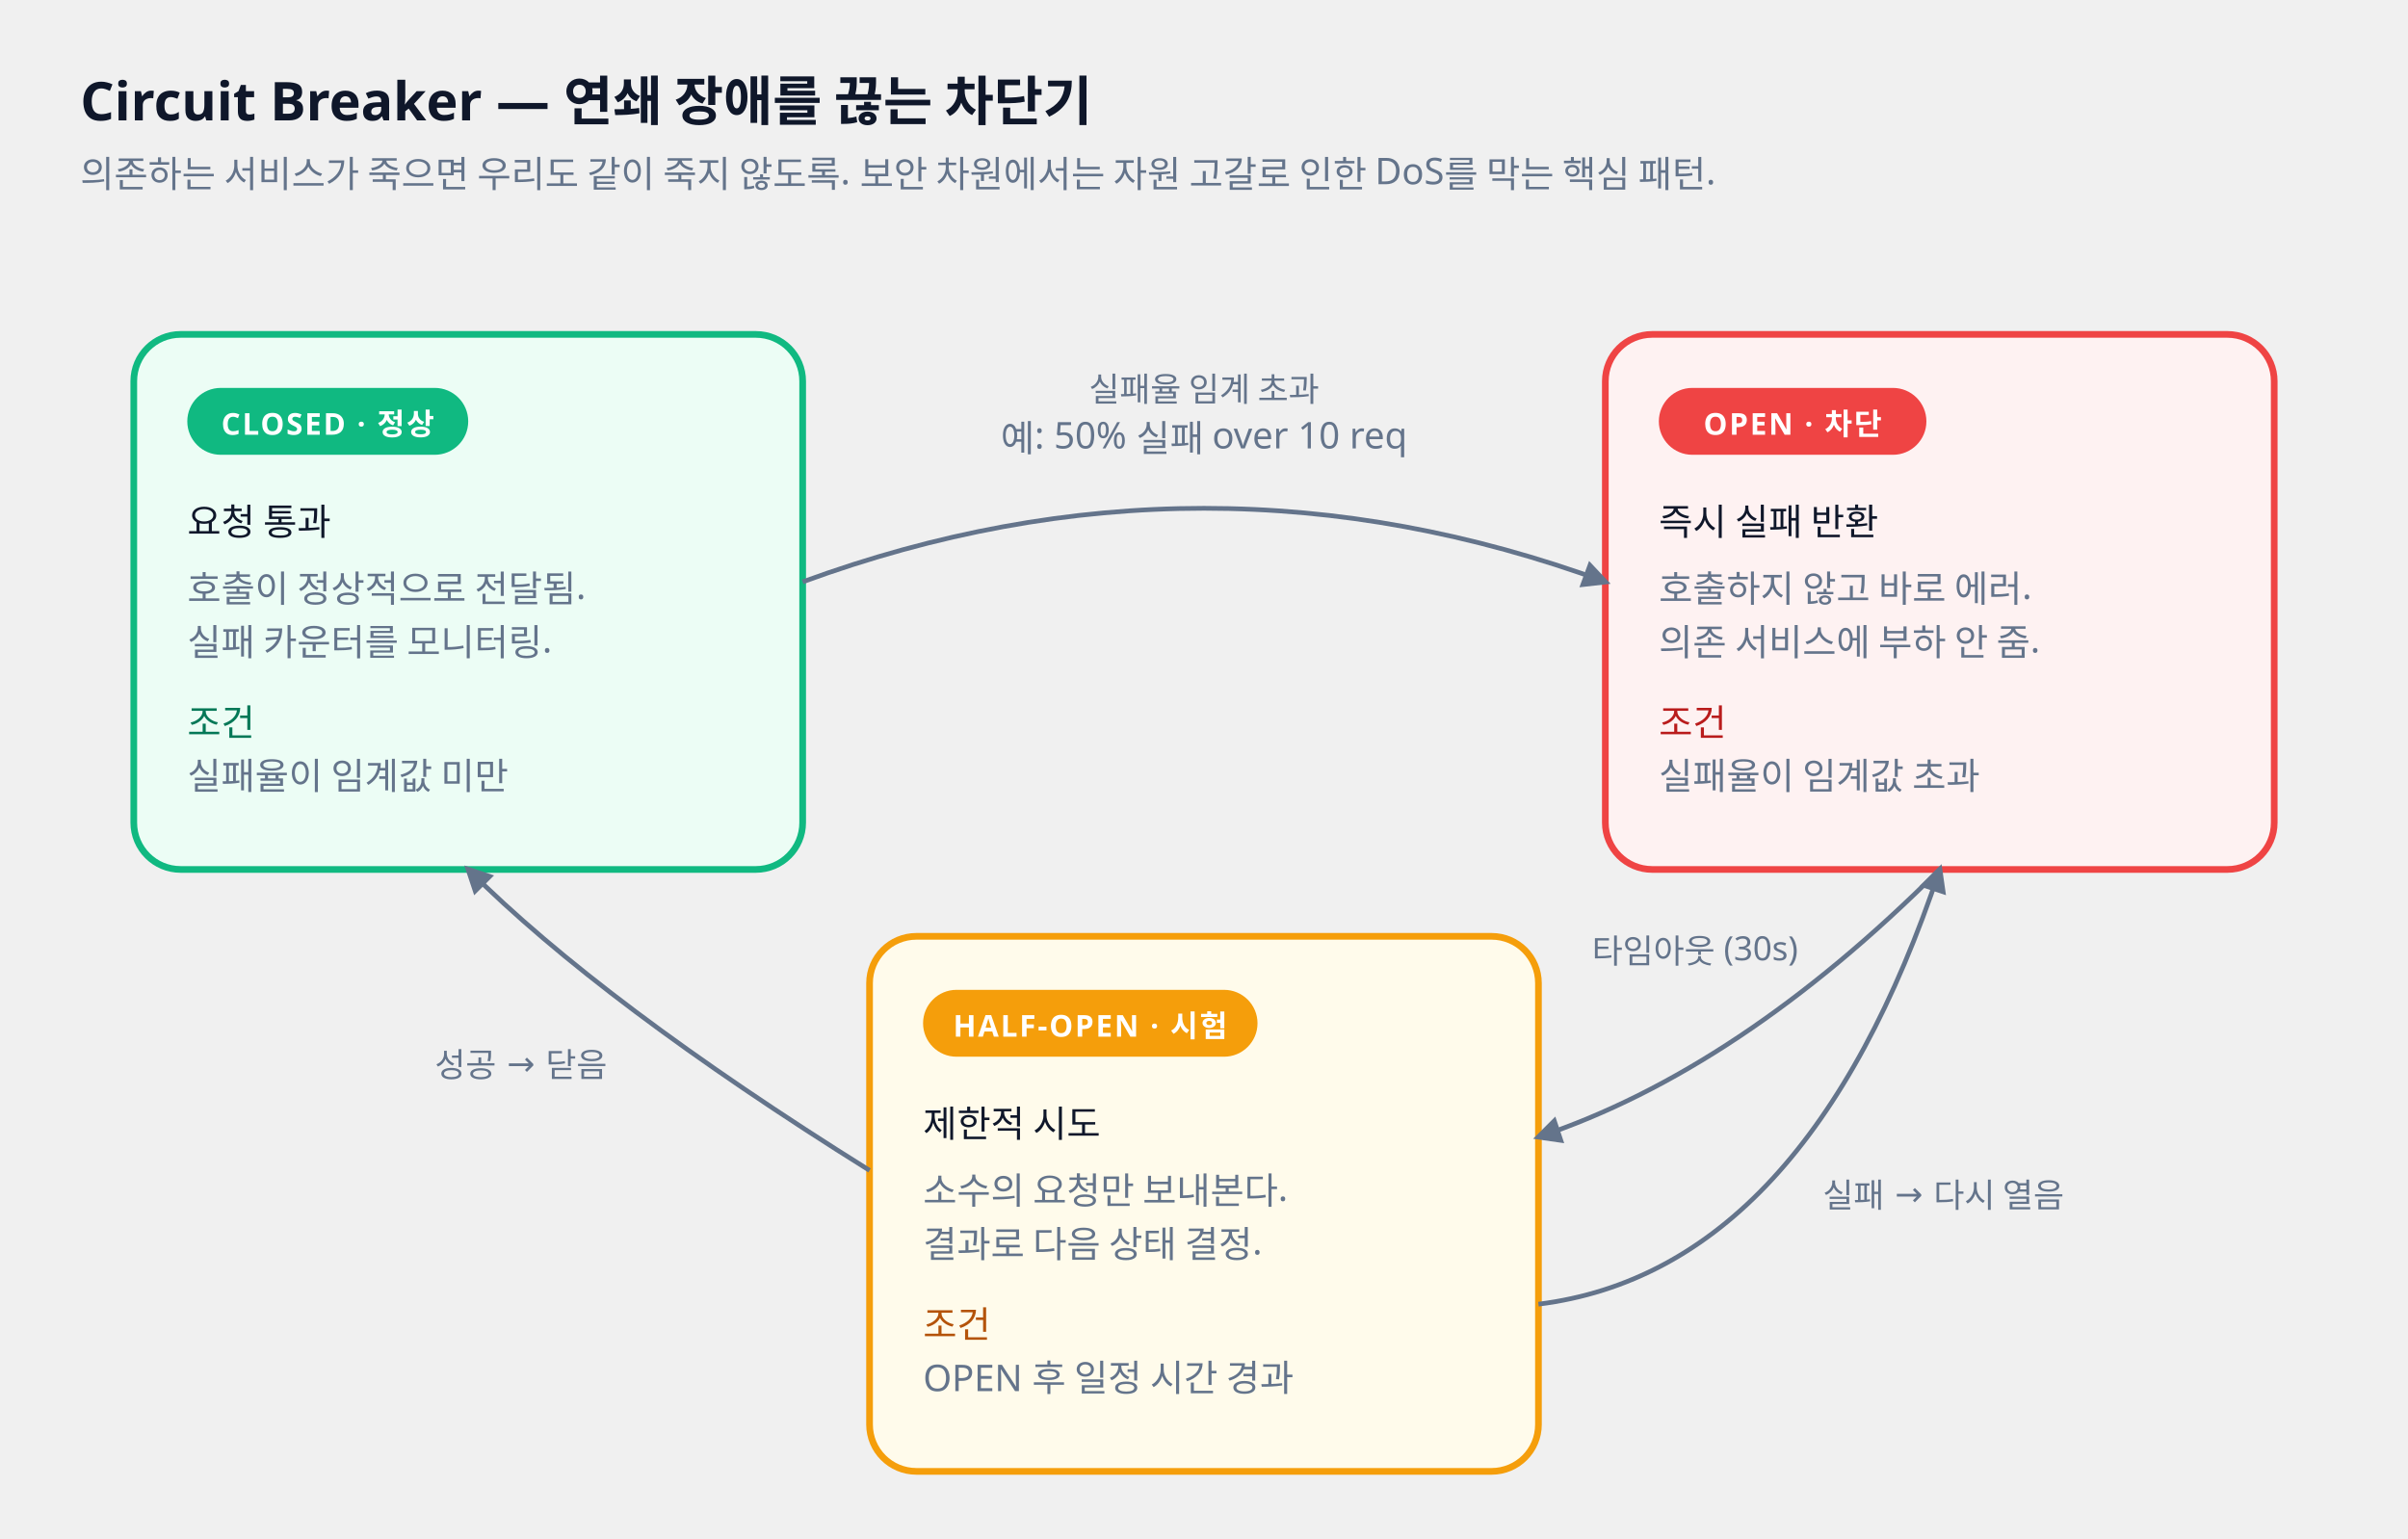
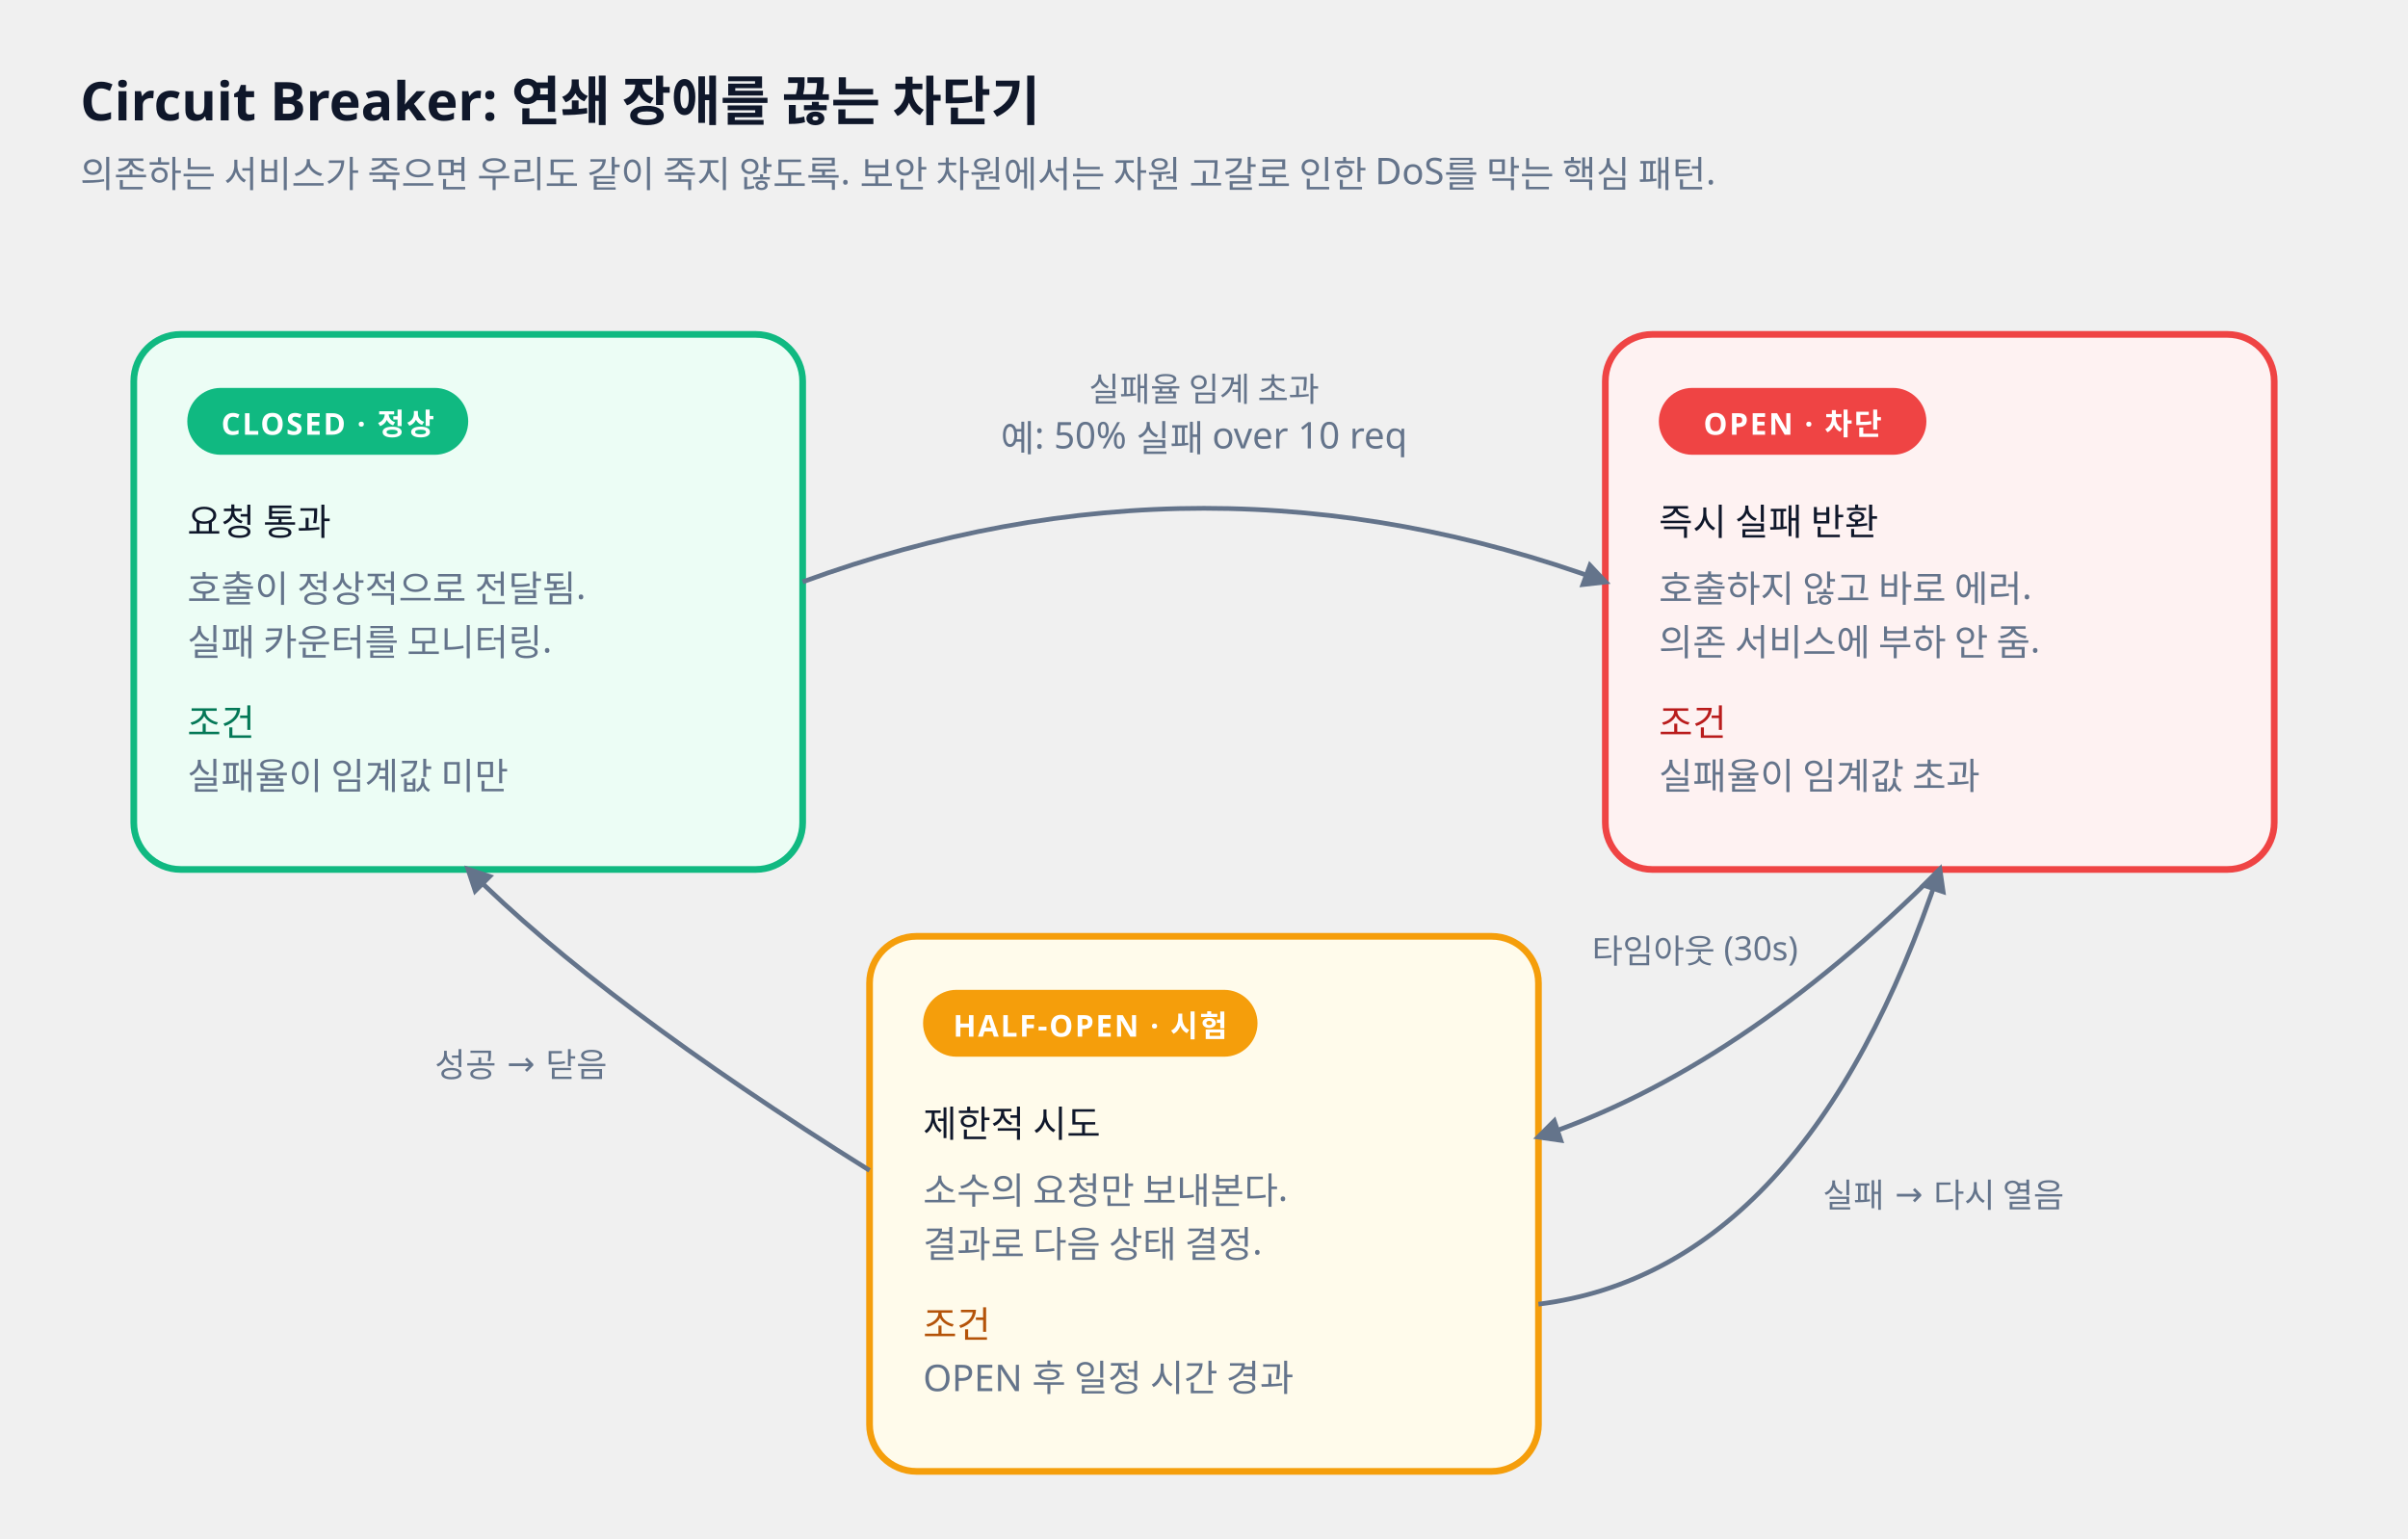
<svg xmlns="http://www.w3.org/2000/svg" viewBox="0 0 720 460" role="img" aria-label="Circuit Breaker 패턴 - Closed/Open/Half-Open 상태 머신">
  <style>
    /* sec-theme-vars */
    :root {
      --sec-fg: #0f172a;
      --sec-fg-muted: #64748b;
      --sec-bg: #ffffff;
      --sec-border: #e2e8f0;
      --sec-slate-50: #f8fafc;
      --sec-slate-100: #f1f5f9;
      --sec-slate-200: #e2e8f0;
      --sec-slate-300: #cbd5e1;
      --sec-slate-400: #94a3b8;
      --sec-slate-500: #64748b;
      --sec-slate-700: #334155;
      --sec-blue-50: #eff6ff;
      --sec-blue-200: #bfdbfe;
      --sec-blue-500: #3b82f6;
      --sec-blue-700: #1d4ed8;
      --sec-red-50: #fef2f2;
      --sec-red-100: #fee2e2;
      --sec-red-200: #fecaca;
      --sec-red-500: #ef4444;
      --sec-red-700: #b91c1c;
      --sec-amber-50: #fffbeb;
      --sec-amber-100: #fef3c7;
      --sec-amber-200: #fde68a;
      --sec-amber-500: #f59e0b;
      --sec-amber-700: #b45309;
      --sec-emerald-50: #ecfdf5;
      --sec-emerald-100: #d1fae5;
      --sec-emerald-200: #a7f3d0;
      --sec-emerald-500: #10b981;
      --sec-emerald-700: #047857;
      --sec-violet-50: #f5f3ff;
      --sec-violet-200: #ddd6fe;
      --sec-violet-500: #8b5cf6;
      --sec-violet-700: #6d28d9;
    }

    @media (prefers-color-scheme: dark) {
      :root {
        --sec-fg: #e2e8f0;
        --sec-fg-muted: #94a3b8;
        --sec-bg: #0f172a;
        --sec-border: #334155;
        --sec-slate-50: #1e293b;
        --sec-slate-100: #334155;
        --sec-slate-200: #475569;
        --sec-slate-300: #64748b;
        --sec-slate-400: #94a3b8;
        --sec-slate-500: #cbd5e1;
        --sec-slate-700: #e2e8f0;
        --sec-blue-50: #172554;
        --sec-blue-200: #1e40af;
        --sec-blue-500: #60a5fa;
        --sec-blue-700: #93c5fd;
        --sec-red-50: #450a0a;
        --sec-red-100: #7f1d1d;
        --sec-red-200: #991b1b;
        --sec-red-500: #f87171;
        --sec-red-700: #fca5a5;
        --sec-amber-50: #451a03;
        --sec-amber-100: #78350f;
        --sec-amber-200: #92400e;
        --sec-amber-500: #fbbf24;
        --sec-amber-700: #fcd34d;
        --sec-emerald-50: #022c22;
        --sec-emerald-100: #064e3b;
        --sec-emerald-200: #065f46;
        --sec-emerald-500: #34d399;
        --sec-emerald-700: #6ee7b7;
        --sec-violet-50: #2e1065;
        --sec-violet-200: #5b21b6;
        --sec-violet-500: #a78bfa;
        --sec-violet-700: #c4b5fd;
      }
    }

    .title {
      font: 600 16px system-ui, sans-serif;
      fill: var(--sec-fg, #0f172a);
    }

    .caption {
      font: 400 11px system-ui, sans-serif;
      fill: var(--sec-fg-muted, #64748b);
    }

    .state-name {
      font: 700 14px system-ui, sans-serif;
      fill: #ffffff;
    }

    .state-tag {
      font: 700 9px system-ui, sans-serif;
      letter-spacing: 0.06em;
      fill: var(--sec-bg, #ffffff);
    }

    .state-desc {
      font: 500 11px system-ui, sans-serif;
      fill: var(--sec-fg, #0f172a);
    }

    .behavior {
      font: 400 11px system-ui, sans-serif;
      fill: var(--sec-fg-muted, #64748b);
    }

    .behavior2 {
      font: 400 11px system-ui, sans-serif;
    }

    .transition {
      font: 500 10px system-ui, sans-serif;
      fill: var(--sec-fg-muted, #64748b);
    }

    .closed-state {
      fill: var(--sec-emerald-500, #10b981);
    }

    .open-state {
      fill: var(--sec-red-500, #ef4444);
    }

    .half-state {
      fill: var(--sec-amber-500, #f59e0b);
    }

    .state-bg-closed {
      fill: var(--sec-emerald-50, #ecfdf5);
      stroke: var(--sec-emerald-500, #10b981);
      stroke-width: 2;
    }

    .state-bg-open {
      fill: var(--sec-red-50, #fef2f2);
      stroke: var(--sec-red-500, #ef4444);
      stroke-width: 2;
    }

    .state-bg-half {
      fill: var(--sec-amber-50, #fffbeb);
      stroke: var(--sec-amber-500, #f59e0b);
      stroke-width: 2;
    }

    .arrow {
      stroke: var(--sec-slate-500, #64748b);
      stroke-width: 1.4;
      fill: none;
    }
  </style>
  <defs>
    <marker id="cbarr" viewBox="0 0 10 10" refX="8" refY="5" markerWidth="6" markerHeight="6" orient="auto">
      <path d="M0,0 L10,5 L0,10 z" fill="var(--sec-slate-500, #64748b)" />
    </marker>
  </defs>
-   <text x="24" y="36" class="title">Circuit Breaker — 연쇄 장애를 끊는 차단기</text>
+   <text x="24" y="36" class="title">Circuit Breaker: 연쇄 장애를 끊는 차단기</text>
  <text x="24" y="56" class="caption">의존하는 서비스가 죽으면 우리도 같이 죽지 않도록. 보안 차원에서는 자원 고갈로 인한 DoS를 막는 핵심 패턴.</text>
  <rect x="40" y="100" width="200" height="160" rx="14" class="state-bg-closed" />
  <rect x="56" y="116" width="84" height="20" rx="10" class="closed-state" />
  <text x="98" y="130" text-anchor="middle" class="state-tag">CLOSED · 정상</text>
  <text x="56" y="160" class="state-desc">요청 통과</text>
  <text x="56" y="180" class="behavior">호출이 정상적으로 전달됨.</text>
  <text x="56" y="196" class="behavior">실패 카운터를 모니터링.</text>
  <text x="56" y="220" class="behavior2" font-weight="600" fill="var(--sec-emerald-700, #047857)">조건</text>
  <text x="56" y="236" class="behavior">실패율이 임계값 미만</text>
  <rect x="480" y="100" width="200" height="160" rx="14" class="state-bg-open" />
  <rect x="496" y="116" width="80" height="20" rx="10" class="open-state" />
  <text x="536" y="130" text-anchor="middle" class="state-tag">OPEN · 차단</text>
  <text x="496" y="160" class="state-desc">즉시 실패 반환</text>
  <text x="496" y="180" class="behavior">호출하지 않고 바로 에러.</text>
  <text x="496" y="196" class="behavior">의존 서비스에 부하 안 줌.</text>
  <text x="496" y="220" class="behavior2" font-weight="600" fill="var(--sec-red-700, #b91c1c)">조건</text>
  <text x="496" y="236" class="behavior">실패율이 임계값 초과</text>
  <rect x="260" y="280" width="200" height="160" rx="14" class="state-bg-half" />
  <rect x="276" y="296" width="100" height="20" rx="10" class="half-state" />
  <text x="326" y="310" text-anchor="middle" class="state-tag">HALF-OPEN · 시험</text>
  <text x="276" y="340" class="state-desc">제한적 시도</text>
  <text x="276" y="360" class="behavior">소수의 요청만 보내본다.</text>
  <text x="276" y="376" class="behavior">결과로 다음 상태 결정.</text>
  <text x="276" y="400" class="behavior2" font-weight="600" fill="var(--sec-amber-700, #b45309)">조건</text>
  <text x="276" y="416" class="behavior">OPEN 후 일정 시간 경과</text>
  <path d="M 240 174 Q 360 130 480 174" class="arrow" fill="none" marker-end="url(#cbarr)" />
  <text x="360" y="120" text-anchor="middle" class="transition" font-weight="600">실패율 임계 초과</text>
  <text x="360" y="135" text-anchor="middle" class="behavior">예: 50% 실패 over 10 req</text>
  <path d="M 580 260 Q 520 320 460 340" class="arrow" fill="none" marker-end="url(#cbarr)" />
  <text x="476" y="288" class="transition" font-weight="600">타임아웃 (30s)</text>
  <path d="M 260 350 Q 180 300 140 260" class="arrow" fill="none" marker-end="url(#cbarr)" />
  <text x="130" y="322" class="transition" font-weight="600">성공 → 닫음</text>
  <path d="M 460 390 Q 540 380 580 260" class="arrow" fill="none" marker-end="url(#cbarr)" />
  <text x="545" y="361" class="transition" font-weight="600">실패 → 다시 열음</text>
</svg>
